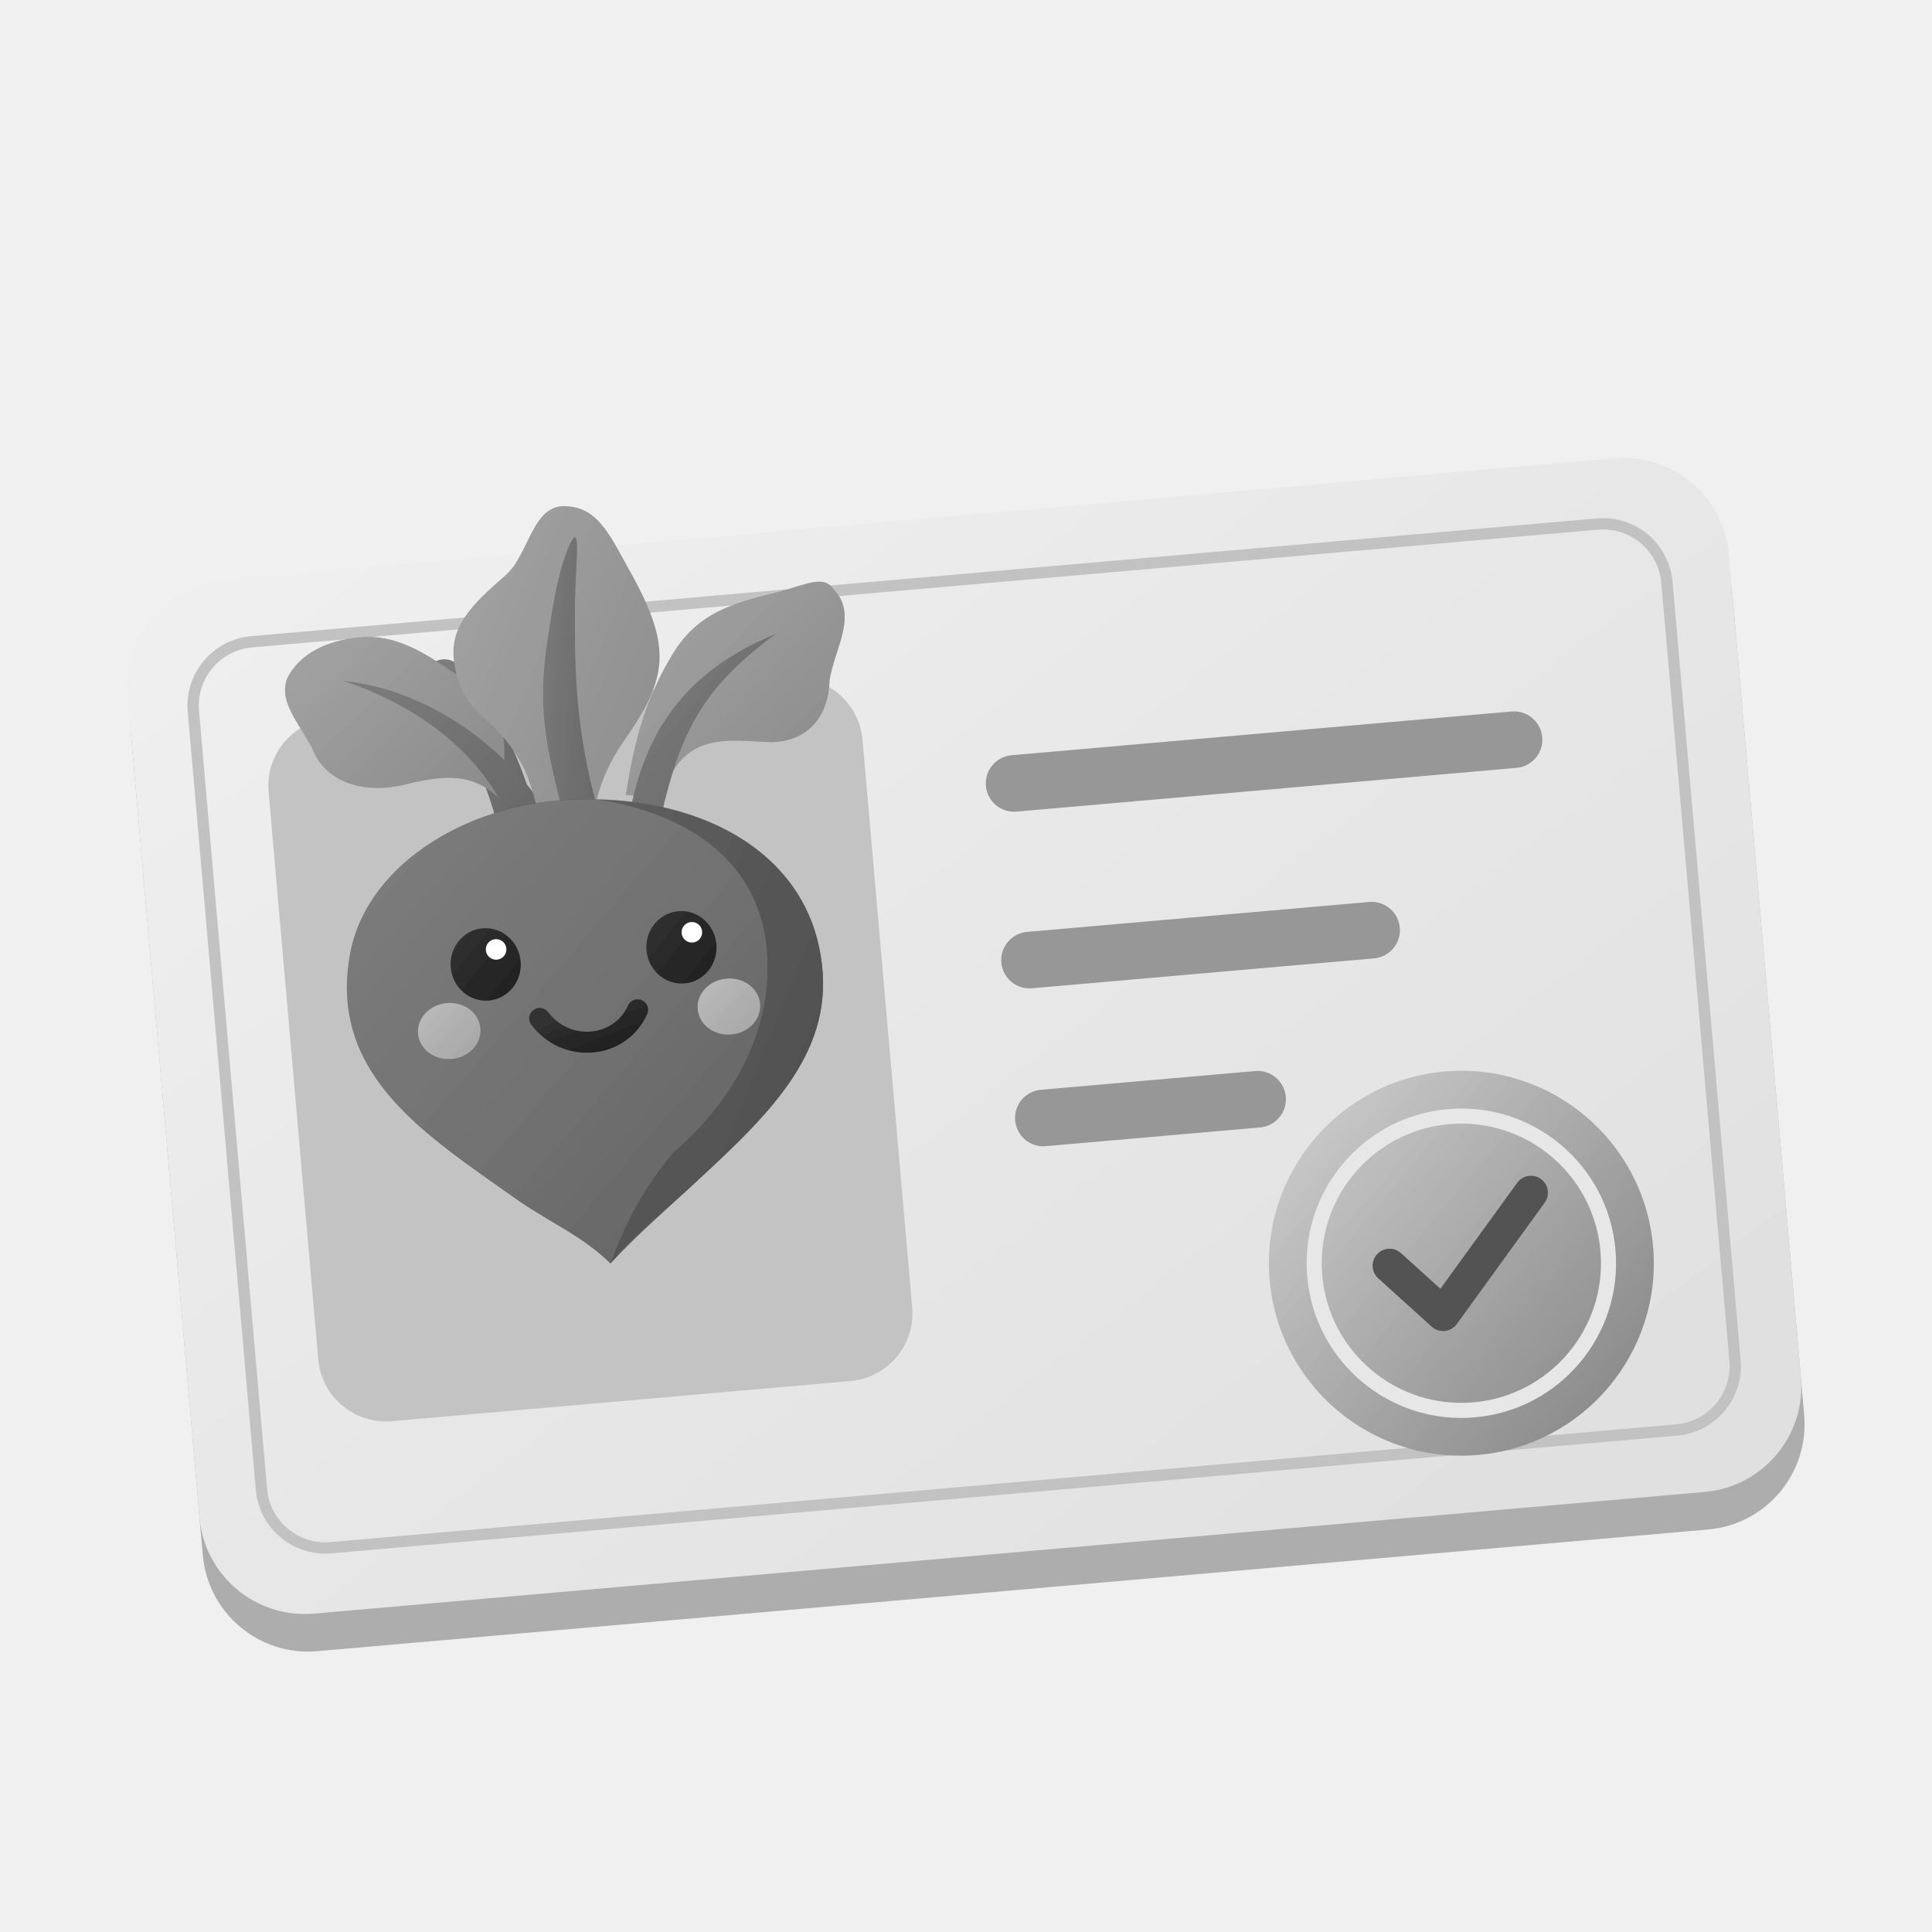
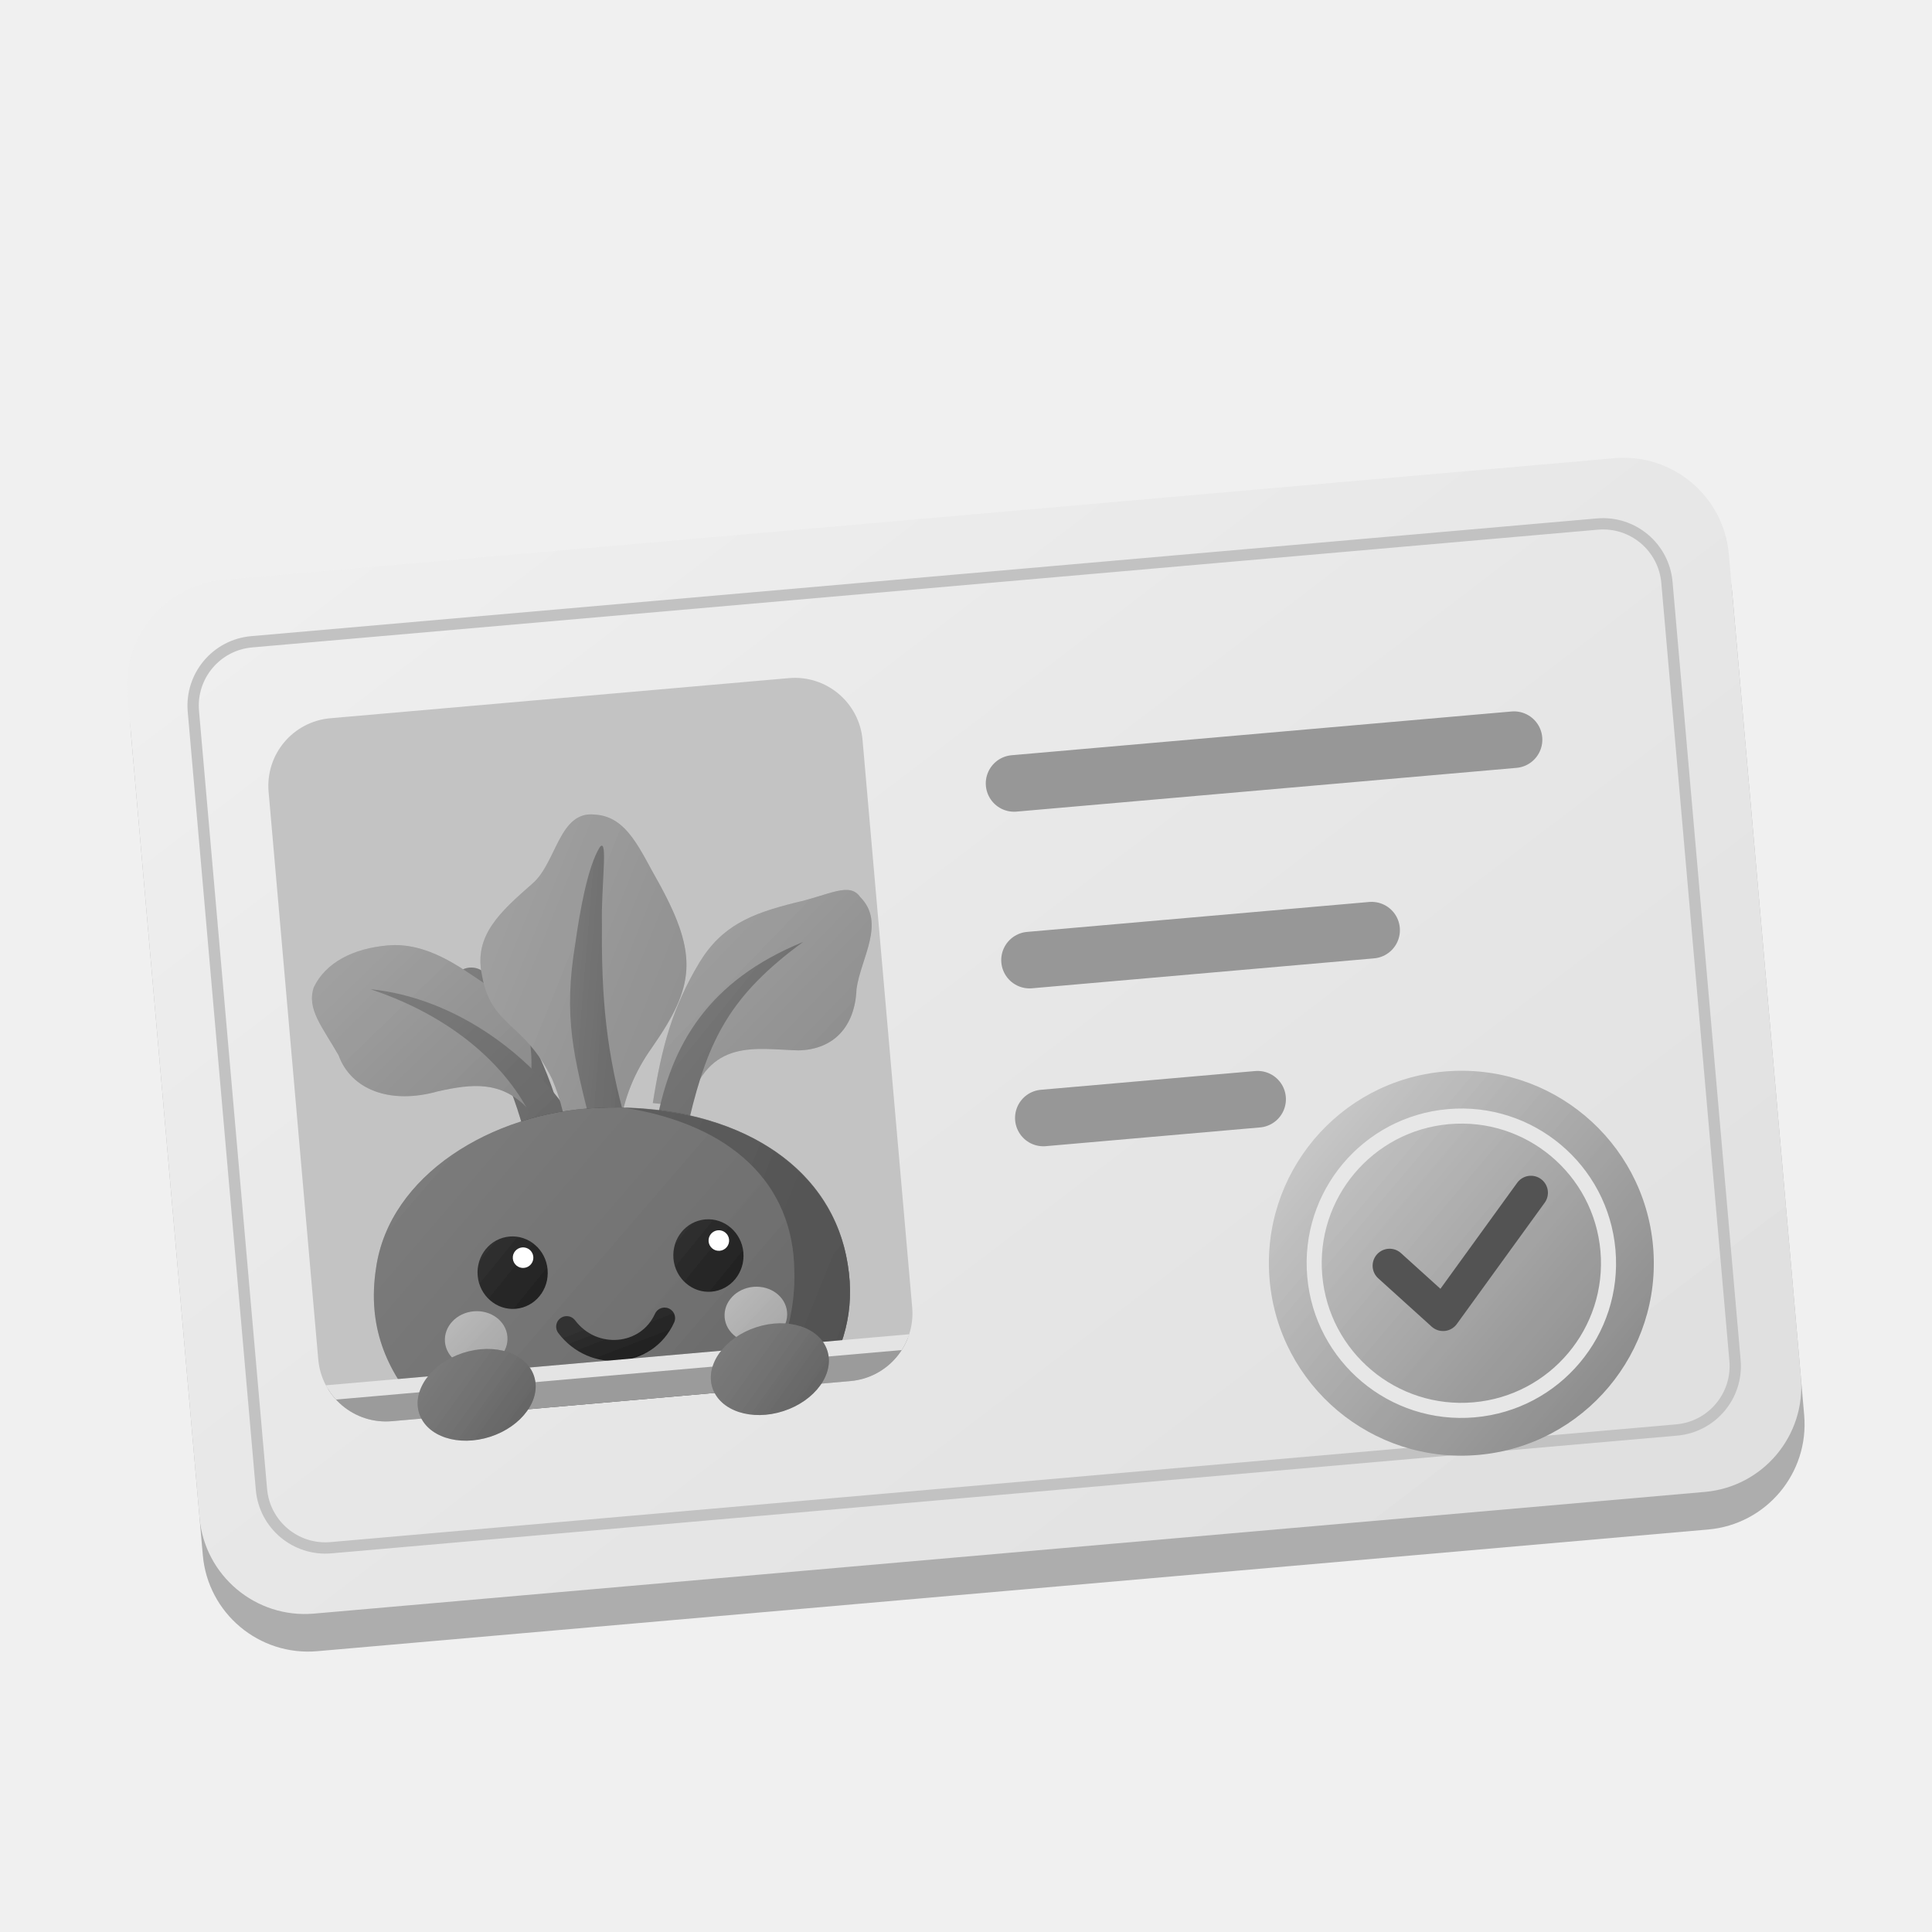
<svg xmlns="http://www.w3.org/2000/svg" viewBox="0 0 512 512" width="512" height="512" fill="none" role="img" aria-label="entity beetroot identity card">
  <defs>
    <linearGradient id="bt-entity-mono-beet" x1="0" y1="0" x2="1" y2="1">
      <stop offset="0" stop-color="#D44C8A" />
      <stop offset="0.5" stop-color="#C73A7D" />
      <stop offset="1" stop-color="#B02768" />
    </linearGradient>
    <linearGradient id="bt-entity-mono-shade" x1="0" y1="0" x2="1" y2="1">
      <stop offset="0" stop-color="#A62665" />
      <stop offset="1" stop-color="#8B1952" />
    </linearGradient>
    <linearGradient id="bt-entity-mono-leaf" x1="0" y1="0" x2="1" y2="1">
      <stop offset="0" stop-color="#51B777" />
      <stop offset="1" stop-color="#329C60" />
    </linearGradient>
    <linearGradient id="bt-entity-mono-stem" x1="0" y1="0" x2="1" y2="1">
      <stop offset="0" stop-color="#348D53" />
      <stop offset="1" stop-color="#247646" />
    </linearGradient>
    <linearGradient id="bt-entity-mono-cheek" x1="0" y1="0" x2="1" y2="1">
      <stop offset="0" stop-color="#F6A3CD" />
      <stop offset="1" stop-color="#EC84B6" />
    </linearGradient>
    <linearGradient id="bt-entity-mono-eye" x1="0" y1="0" x2="1" y2="1">
      <stop offset="0" stop-color="#650F39" />
      <stop offset="1" stop-color="#3A0B24" />
    </linearGradient>
    <linearGradient id="bt-entity-mono-teal" x1="0" y1="0" x2="1" y2="1">
      <stop offset="0" stop-color="#51BDB8" />
      <stop offset="1" stop-color="#37ABA8" />
    </linearGradient>
    <linearGradient id="bt-entity-mono-teal-side" x1="0" y1="0" x2="1" y2="1">
      <stop offset="0" stop-color="#298F90" />
      <stop offset="1" stop-color="#1B7378" />
    </linearGradient>
    <linearGradient id="bt-entity-mono-orange" x1="0" y1="0" x2="1" y2="1">
      <stop offset="0" stop-color="#FFAF64" />
      <stop offset="0.5" stop-color="#F77A27" />
      <stop offset="1" stop-color="#D95517" />
    </linearGradient>
    <linearGradient id="bt-entity-mono-orange-side" x1="0" y1="0" x2="1" y2="1">
      <stop offset="0" stop-color="#F58A38" />
      <stop offset="1" stop-color="#DD611F" />
    </linearGradient>
    <linearGradient id="bt-entity-mono-indigo" x1="0" y1="0" x2="1" y2="1">
      <stop offset="0" stop-color="#9890F1" />
      <stop offset="0.5" stop-color="#716BD1" />
      <stop offset="1" stop-color="#514CA5" />
    </linearGradient>
    <linearGradient id="bt-entity-mono-blue" x1="0" y1="0" x2="1" y2="1">
      <stop offset="0" stop-color="#79ABE9" />
      <stop offset="0.5" stop-color="#447EC8" />
      <stop offset="1" stop-color="#295EA5" />
    </linearGradient>
    <linearGradient id="bt-entity-mono-silver" x1="0" y1="0" x2="1" y2="1">
      <stop offset="0" stop-color="#E5EAF1" />
      <stop offset="0.5" stop-color="#B2C0D0" />
      <stop offset="1" stop-color="#6F849D" />
    </linearGradient>
    <linearGradient id="bt-entity-mono-card" x1="0" y1="0" x2="1" y2="1">
      <stop offset="0" stop-color="#F7EDF4" />
      <stop offset="1" stop-color="#E9DBE5" />
    </linearGradient>
    <linearGradient id="bt-entity-mono-amber" x1="0" y1="0" x2="1" y2="1">
      <stop offset="0" stop-color="#F5CD7A" />
      <stop offset="0.5" stop-color="#D99E3D" />
      <stop offset="1" stop-color="#B27521" />
    </linearGradient>
    <linearGradient id="bt-entity-mono-palette" x1="0" y1="0" x2="1" y2="1">
      <stop offset="0" stop-color="#F5D2E9" />
      <stop offset="0.5" stop-color="#DE9AC6" />
      <stop offset="1" stop-color="#B96FA5" />
    </linearGradient>
  </defs>
  <defs>
    <filter id="bt-entity-mono-gray">
      <feColorMatrix type="saturate" values="0" />
    </filter>
  </defs>
  <g filter="url(#bt-entity-mono-gray)">
    <g transform="rotate(-5 256 280)">
      <rect x="43" y="147" width="426" height="275" rx="28" fill="#BCA8B7" />
      <rect x="43" y="137" width="426" height="275" rx="28" fill="url(#bt-entity-mono-card)" />
      <rect x="60" y="154" width="392" height="241" rx="17" stroke="#CFBEC9" stroke-width="3" fill="none" />
      <rect x="78" y="176" width="158" height="187" rx="18" fill="#CEBFCB" />
      <defs>
        <clipPath id="bt-entity-mono-portrait">
-           <path d="M69 118h176v245H69Z" />
+           <rect x="78" y="176" width="158" height="187" rx="18" />
        </clipPath>
      </defs>
      <g clip-path="url(#bt-entity-mono-portrait)">
-         <g transform="translate(78 115) scale(.62)">
+         <g transform="translate(78 197) scale(.62)">
          <g>
            <path d="M105 151C101 126 93 105 79 86" fill="none" stroke="url(#bt-entity-mono-stem)" stroke-width="17" stroke-linecap="round" />
            <path d="M98 139C88 127 76 127 61 129 40 133 24 125 20 110 14 97 8 89 12 80 18 70 30 65 45 65 62 65 75 77 85 85 98 93 108 106 98 139Z" fill="url(#bt-entity-mono-leaf)" />
            <path d="M102 150C95 125 73 99 36 83 73 90 104 119 118 147Z" fill="url(#bt-entity-mono-stem)" />
            <path d="M125 149C125 125 126 105 120 87 110 61 96 63 94 40 92 23 104 14 119 3 130-5 133-27 148-24 162-22 166-7 173 8 187 40 184 53 164 77 146 98 144 119 143 149Z" fill="url(#bt-entity-mono-leaf)" transform="translate(-10 41)" />
            <path d="M125 150C120 119 117 102 125 71 128 58 133 39 139 31 143 27 138 48 137 64 134 95 134 119 140 150Z" fill="url(#bt-entity-mono-stem)" />
            <path d="M152 142C158 118 164 102 177 84 188 69 201 65 220 62 235 60 244 55 248 62 258 74 246 88 243 101 241 117 231 126 216 125 198 123 178 116 167 145Z" fill="url(#bt-entity-mono-leaf)" />
            <path d="M153 150C162 118 180 92 222 79 189 99 178 117 167 150Z" fill="url(#bt-entity-mono-stem)" />
            <path d="M128 142C83 140 37 163 28 202 16 251 55 280 89 309 103 321 117 328 128 341 139 329 153 321 168 309 203 282 232 258 229 218 226 172 182 144 128 142Z" fill="url(#bt-entity-mono-beet)" />
            <path d="M140 143C184 154 209 181 206 219 204 252 183 279 159 296 146 309 137 322 128 341 140 330 154 320 168 309 203 282 232 258 229 218 226 177 191 149 140 143Z" fill="url(#bt-entity-mono-shade)" opacity=".85" />
            <ellipse cx="86" cy="209" rx="15" ry="15.5" fill="url(#bt-entity-mono-eye)" />
            <ellipse cx="170" cy="209" rx="15" ry="15.5" fill="url(#bt-entity-mono-eye)" />
            <circle cx="91" cy="203" r="4.4" fill="#FFF" />
            <circle cx="175" cy="203" r="4.4" fill="#FFF" />
            <ellipse cx="68" cy="236" rx="13.4" ry="12" fill="url(#bt-entity-mono-cheek)" />
            <ellipse cx="188" cy="236" rx="13.4" ry="12" fill="url(#bt-entity-mono-cheek)" />
            <path d="M107 234C117 250 140 250 149 234" stroke="url(#bt-entity-mono-eye)" stroke-width="9" stroke-linecap="round" />
          </g>
        </g>
+         <path d="M78 358h158" stroke="#AC94A7" stroke-width="10" />
+         <path d="M78 354h158" stroke="#EDE0E8" stroke-width="4" />
      </g>
+       <ellipse cx="119" cy="358" rx="16" ry="11.68" transform="rotate(-13 119 358)" fill="url(#bt-entity-mono-beet)" />
+       <ellipse cx="197" cy="358" rx="16" ry="11.68" transform="rotate(-13 197 358)" fill="url(#bt-entity-mono-beet)" />
      <path d="M275 209h133m-133 47h91m-91 42h57" stroke="#A791A0" stroke-width="15" stroke-linecap="round" />
      <circle cx="382" cy="346" r="51" fill="url(#bt-entity-mono-amber)" />
      <circle cx="382" cy="346" r="39" fill="none" stroke="#FFE4A7" stroke-width="4" />
      <path d="m363 345 13 14 26-30" stroke="#714C1C" stroke-width="9" stroke-linecap="round" stroke-linejoin="round" />
    </g>
  </g>
</svg>
